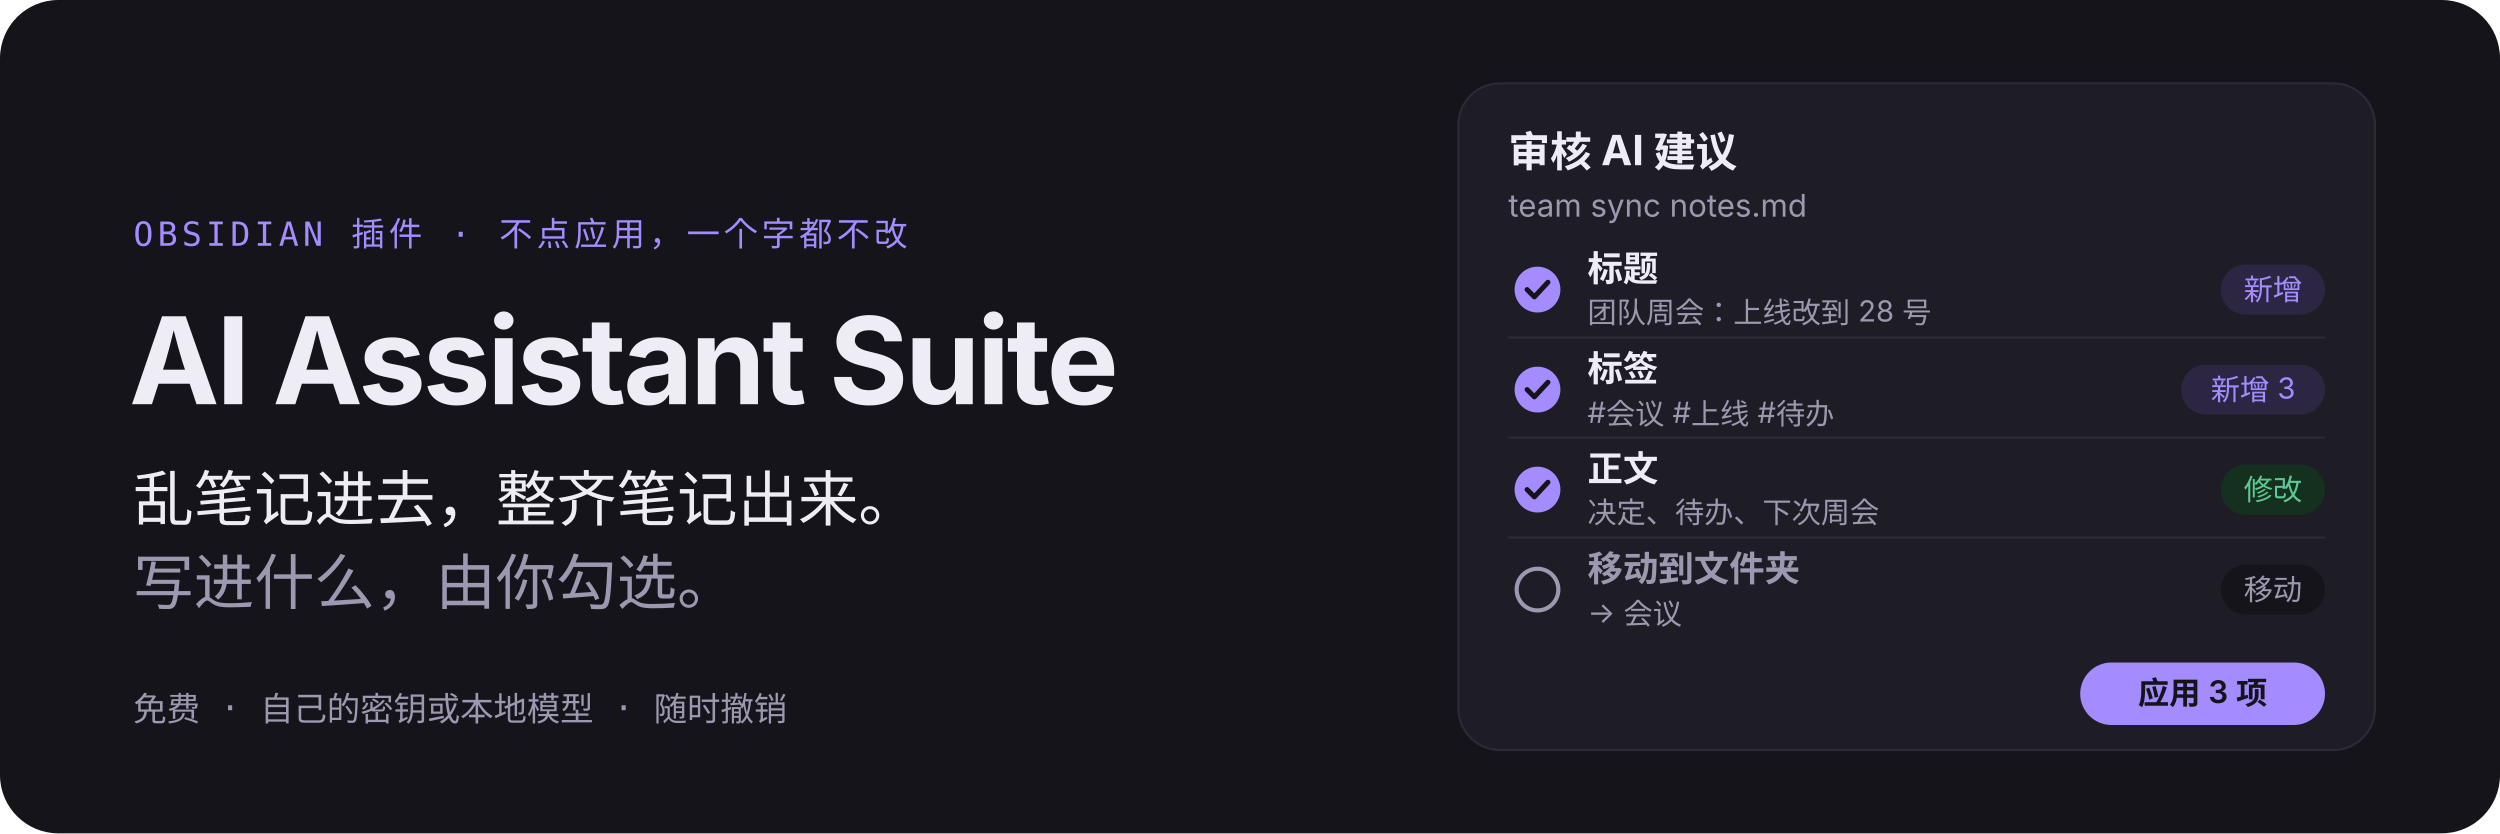
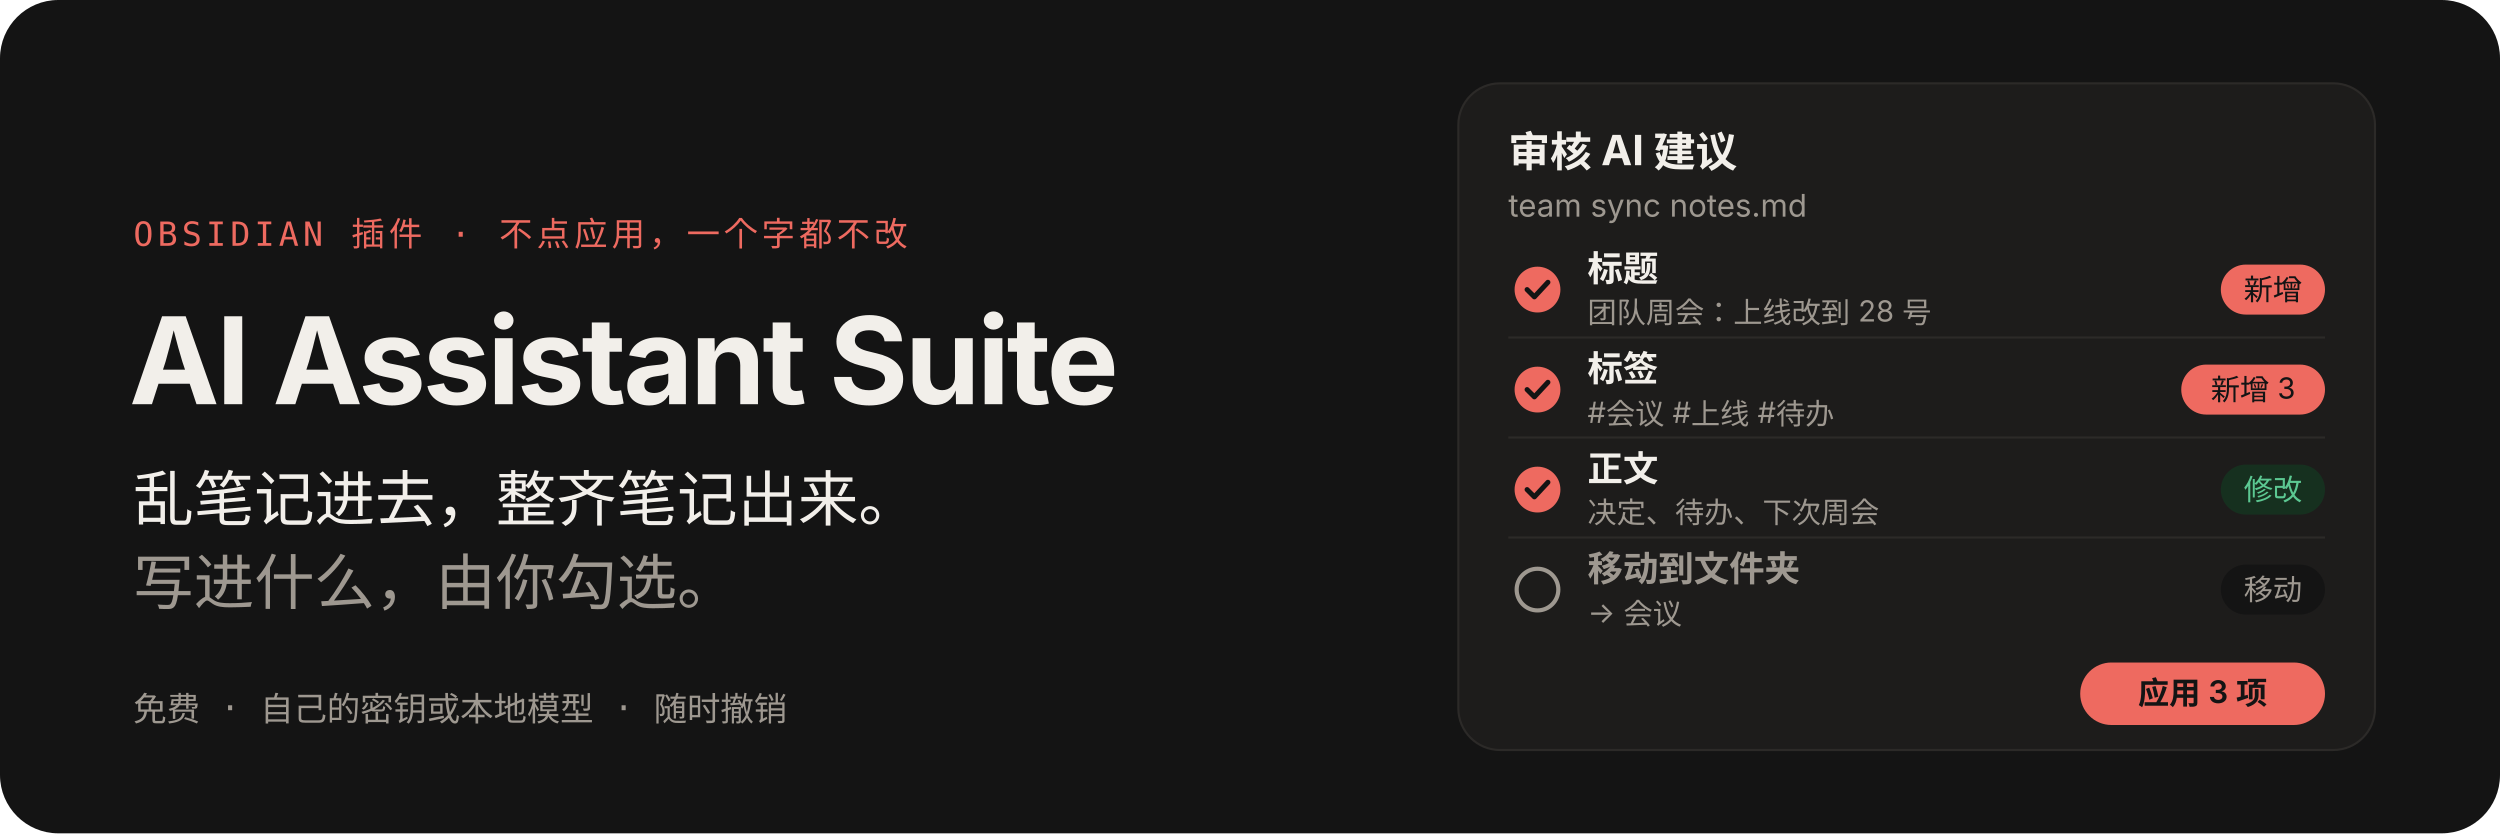
<svg xmlns="http://www.w3.org/2000/svg" width="1200" height="400" viewBox="0 0 1200 400" role="img" aria-labelledby="t d">
-   <rect width="1200" height="400" rx="28" fill="#15141B" />
+   <rect width="1200" height="400" rx="28" fill="#141414" />
  <g id="title-block" font-family="-apple-system, BlinkMacSystemFont, 'Segoe UI', 'PingFang SC', 'Hiragino Sans GB', sans-serif">
-     <text x="64" y="118" font-family="ui-monospace, SFMono-Regular, Menlo, monospace" font-size="16" letter-spacing="2" fill="#A48BFF">OBSIDIAN 插件 · 不点应用，一个字都不改</text>
-     <text x="62" y="194" font-size="58" font-weight="700" letter-spacing="-1.5" fill="#EEECF5">AI Assistant Suite</text>
-     <text x="64" y="250" font-size="29" fill="#EEECF5">乱笔记进去，整齐笔记出来。</text>
-     <text x="64" y="290" font-size="29" fill="#9C98AF">写进什么，由你勾选。</text>
-     <text x="64" y="346" font-family="ui-monospace, SFMono-Regular, Menlo, monospace" font-size="16" fill="#9C98AF">免费 · 自己的密钥或本地模型 · 随时撤销</text>
+     <text x="64" y="118" font-family="ui-monospace, SFMono-Regular, Menlo, monospace" font-size="16" letter-spacing="2" fill="#EE6A60">OBSIDIAN 插件 · 不点应用，一个字都不改</text>
+     <text x="62" y="194" font-size="58" font-weight="700" letter-spacing="-1.5" fill="#F2EFEA">AI Assistant Suite</text>
+     <text x="64" y="250" font-size="29" fill="#F2EFEA">乱笔记进去，整齐笔记出来。</text>
+     <text x="64" y="290" font-size="29" fill="#9E9890">写进什么，由你勾选。</text>
+     <text x="64" y="346" font-family="ui-monospace, SFMono-Regular, Menlo, monospace" font-size="16" fill="#9E9890">免费 · 自己的密钥或本地模型 · 随时撤销</text>
  </g>
  <g id="project-proof" font-family="-apple-system, BlinkMacSystemFont, 'Segoe UI', 'PingFang SC', 'Hiragino Sans GB', sans-serif">
-     <rect x="700" y="40" width="440" height="320" rx="20" fill="#1E1D26" stroke="#2C2A36" />
-     <text x="724" y="80" font-size="20" font-weight="700" fill="#EEECF5">审核 AI 建议</text>
-     <text x="724" y="104" font-size="15" fill="#9C98AF">team sync notes.md</text>
-     <circle cx="738" cy="139" r="11" fill="#A48BFF" />
-     <path d="M733 139 l3.5 3.5 l6.5 -7" fill="none" stroke="#15141B" stroke-width="2.4" stroke-linecap="round" stroke-linejoin="round" />
-     <text x="762" y="135" font-size="17" font-weight="600" fill="#EEECF5">标题</text>
-     <text x="762" y="155" font-size="14" fill="#9C98AF">团队周会：上线改到 28 号</text>
-     <rect x="1066" y="127" width="50" height="24" rx="12" fill="#2C2643" />
-     <text x="1091.0" y="144" font-size="14" text-anchor="middle" fill="#A48BFF">新增</text>
-     <path d="M724 162 H1116" stroke="#2C2A36" />
-     <circle cx="738" cy="187" r="11" fill="#A48BFF" />
-     <path d="M733 187 l3.5 3.5 l6.5 -7" fill="none" stroke="#15141B" stroke-width="2.4" stroke-linecap="round" stroke-linejoin="round" />
-     <text x="762" y="183" font-size="17" font-weight="600" fill="#EEECF5">标签</text>
-     <text x="762" y="203" font-size="14" fill="#9C98AF">#会议  #上线  #待办</text>
-     <rect x="1047.0" y="175" width="69.0" height="24" rx="12" fill="#2C2643" />
-     <text x="1081.5" y="192" font-size="14" text-anchor="middle" fill="#A48BFF">新增 3</text>
-     <path d="M724 210 H1116" stroke="#2C2A36" />
-     <circle cx="738" cy="235" r="11" fill="#A48BFF" />
-     <path d="M733 235 l3.5 3.5 l6.5 -7" fill="none" stroke="#15141B" stroke-width="2.4" stroke-linecap="round" stroke-linejoin="round" />
-     <text x="762" y="231" font-size="17" font-weight="600" fill="#EEECF5">正文</text>
-     <text x="762" y="251" font-size="14" fill="#9C98AF">决定、待办、下次周会</text>
+     <rect x="700" y="40" width="440" height="320" rx="20" fill="#1D1C1B" stroke="#2C2A28" />
+     <text x="724" y="80" font-size="20" font-weight="700" fill="#F2EFEA">审核 AI 建议</text>
+     <text x="724" y="104" font-size="15" fill="#9E9890">team sync notes.md</text>
+     <circle cx="738" cy="139" r="11" fill="#EE6A60" />
+     <path d="M733 139 l3.5 3.5 l6.5 -7" fill="none" stroke="#141414" stroke-width="2.4" stroke-linecap="round" stroke-linejoin="round" />
+     <text x="762" y="135" font-size="17" font-weight="600" fill="#F2EFEA">标题</text>
+     <text x="762" y="155" font-size="14" fill="#9E9890">团队周会：上线改到 28 号</text>
+     <rect x="1066" y="127" width="50" height="24" rx="12" fill="#EE6A60" />
+     <text x="1091.0" y="144" font-size="14" text-anchor="middle" fill="#141414">新增</text>
+     <path d="M724 162 H1116" stroke="#2C2A28" />
+     <circle cx="738" cy="187" r="11" fill="#EE6A60" />
+     <path d="M733 187 l3.5 3.5 l6.5 -7" fill="none" stroke="#141414" stroke-width="2.4" stroke-linecap="round" stroke-linejoin="round" />
+     <text x="762" y="183" font-size="17" font-weight="600" fill="#F2EFEA">标签</text>
+     <text x="762" y="203" font-size="14" fill="#9E9890">#会议  #上线  #待办</text>
+     <rect x="1047.0" y="175" width="69.0" height="24" rx="12" fill="#EE6A60" />
+     <text x="1081.5" y="192" font-size="14" text-anchor="middle" fill="#141414">新增 3</text>
+     <path d="M724 210 H1116" stroke="#2C2A28" />
+     <circle cx="738" cy="235" r="11" fill="#EE6A60" />
+     <path d="M733 235 l3.5 3.5 l6.5 -7" fill="none" stroke="#141414" stroke-width="2.4" stroke-linecap="round" stroke-linejoin="round" />
+     <text x="762" y="231" font-size="17" font-weight="600" fill="#F2EFEA">正文</text>
+     <text x="762" y="251" font-size="14" fill="#9E9890">决定、待办、下次周会</text>
    <rect x="1066" y="223" width="50" height="24" rx="12" fill="#16301F" />
    <text x="1091.0" y="240" font-size="14" text-anchor="middle" fill="#5CC892">修改</text>
-     <path d="M724 258 H1116" stroke="#2C2A36" />
-     <circle cx="738" cy="283" r="10" fill="none" stroke="#9C98AF" stroke-width="2" />
-     <text x="762" y="279" font-size="17" font-weight="600" fill="#9C98AF">移动到文件夹</text>
-     <text x="762" y="299" font-size="14" fill="#9C98AF">→ 会议</text>
-     <rect x="1066" y="271" width="50" height="24" rx="12" fill="#15141B" />
-     <text x="1091.0" y="288" font-size="14" text-anchor="middle" fill="#9C98AF">移动</text>
-     <rect x="998.5" y="318" width="117.5" height="30" rx="15" fill="#A48BFF" />
-     <text x="1057.25" y="338" font-size="15" font-weight="600" text-anchor="middle" fill="#15141B">应用 3 项</text>
+     <path d="M724 258 H1116" stroke="#2C2A28" />
+     <circle cx="738" cy="283" r="10" fill="none" stroke="#9E9890" stroke-width="2" />
+     <text x="762" y="279" font-size="17" font-weight="600" fill="#9E9890">移动到文件夹</text>
+     <text x="762" y="299" font-size="14" fill="#9E9890">→ 会议</text>
+     <rect x="1066" y="271" width="50" height="24" rx="12" fill="#141414" />
+     <text x="1091.0" y="288" font-size="14" text-anchor="middle" fill="#9E9890">移动</text>
+     <rect x="998.5" y="318" width="117.5" height="30" rx="15" fill="#EE6A60" />
+     <text x="1057.25" y="338" font-size="15" font-weight="600" text-anchor="middle" fill="#141414">应用 3 项</text>
  </g>
</svg>
